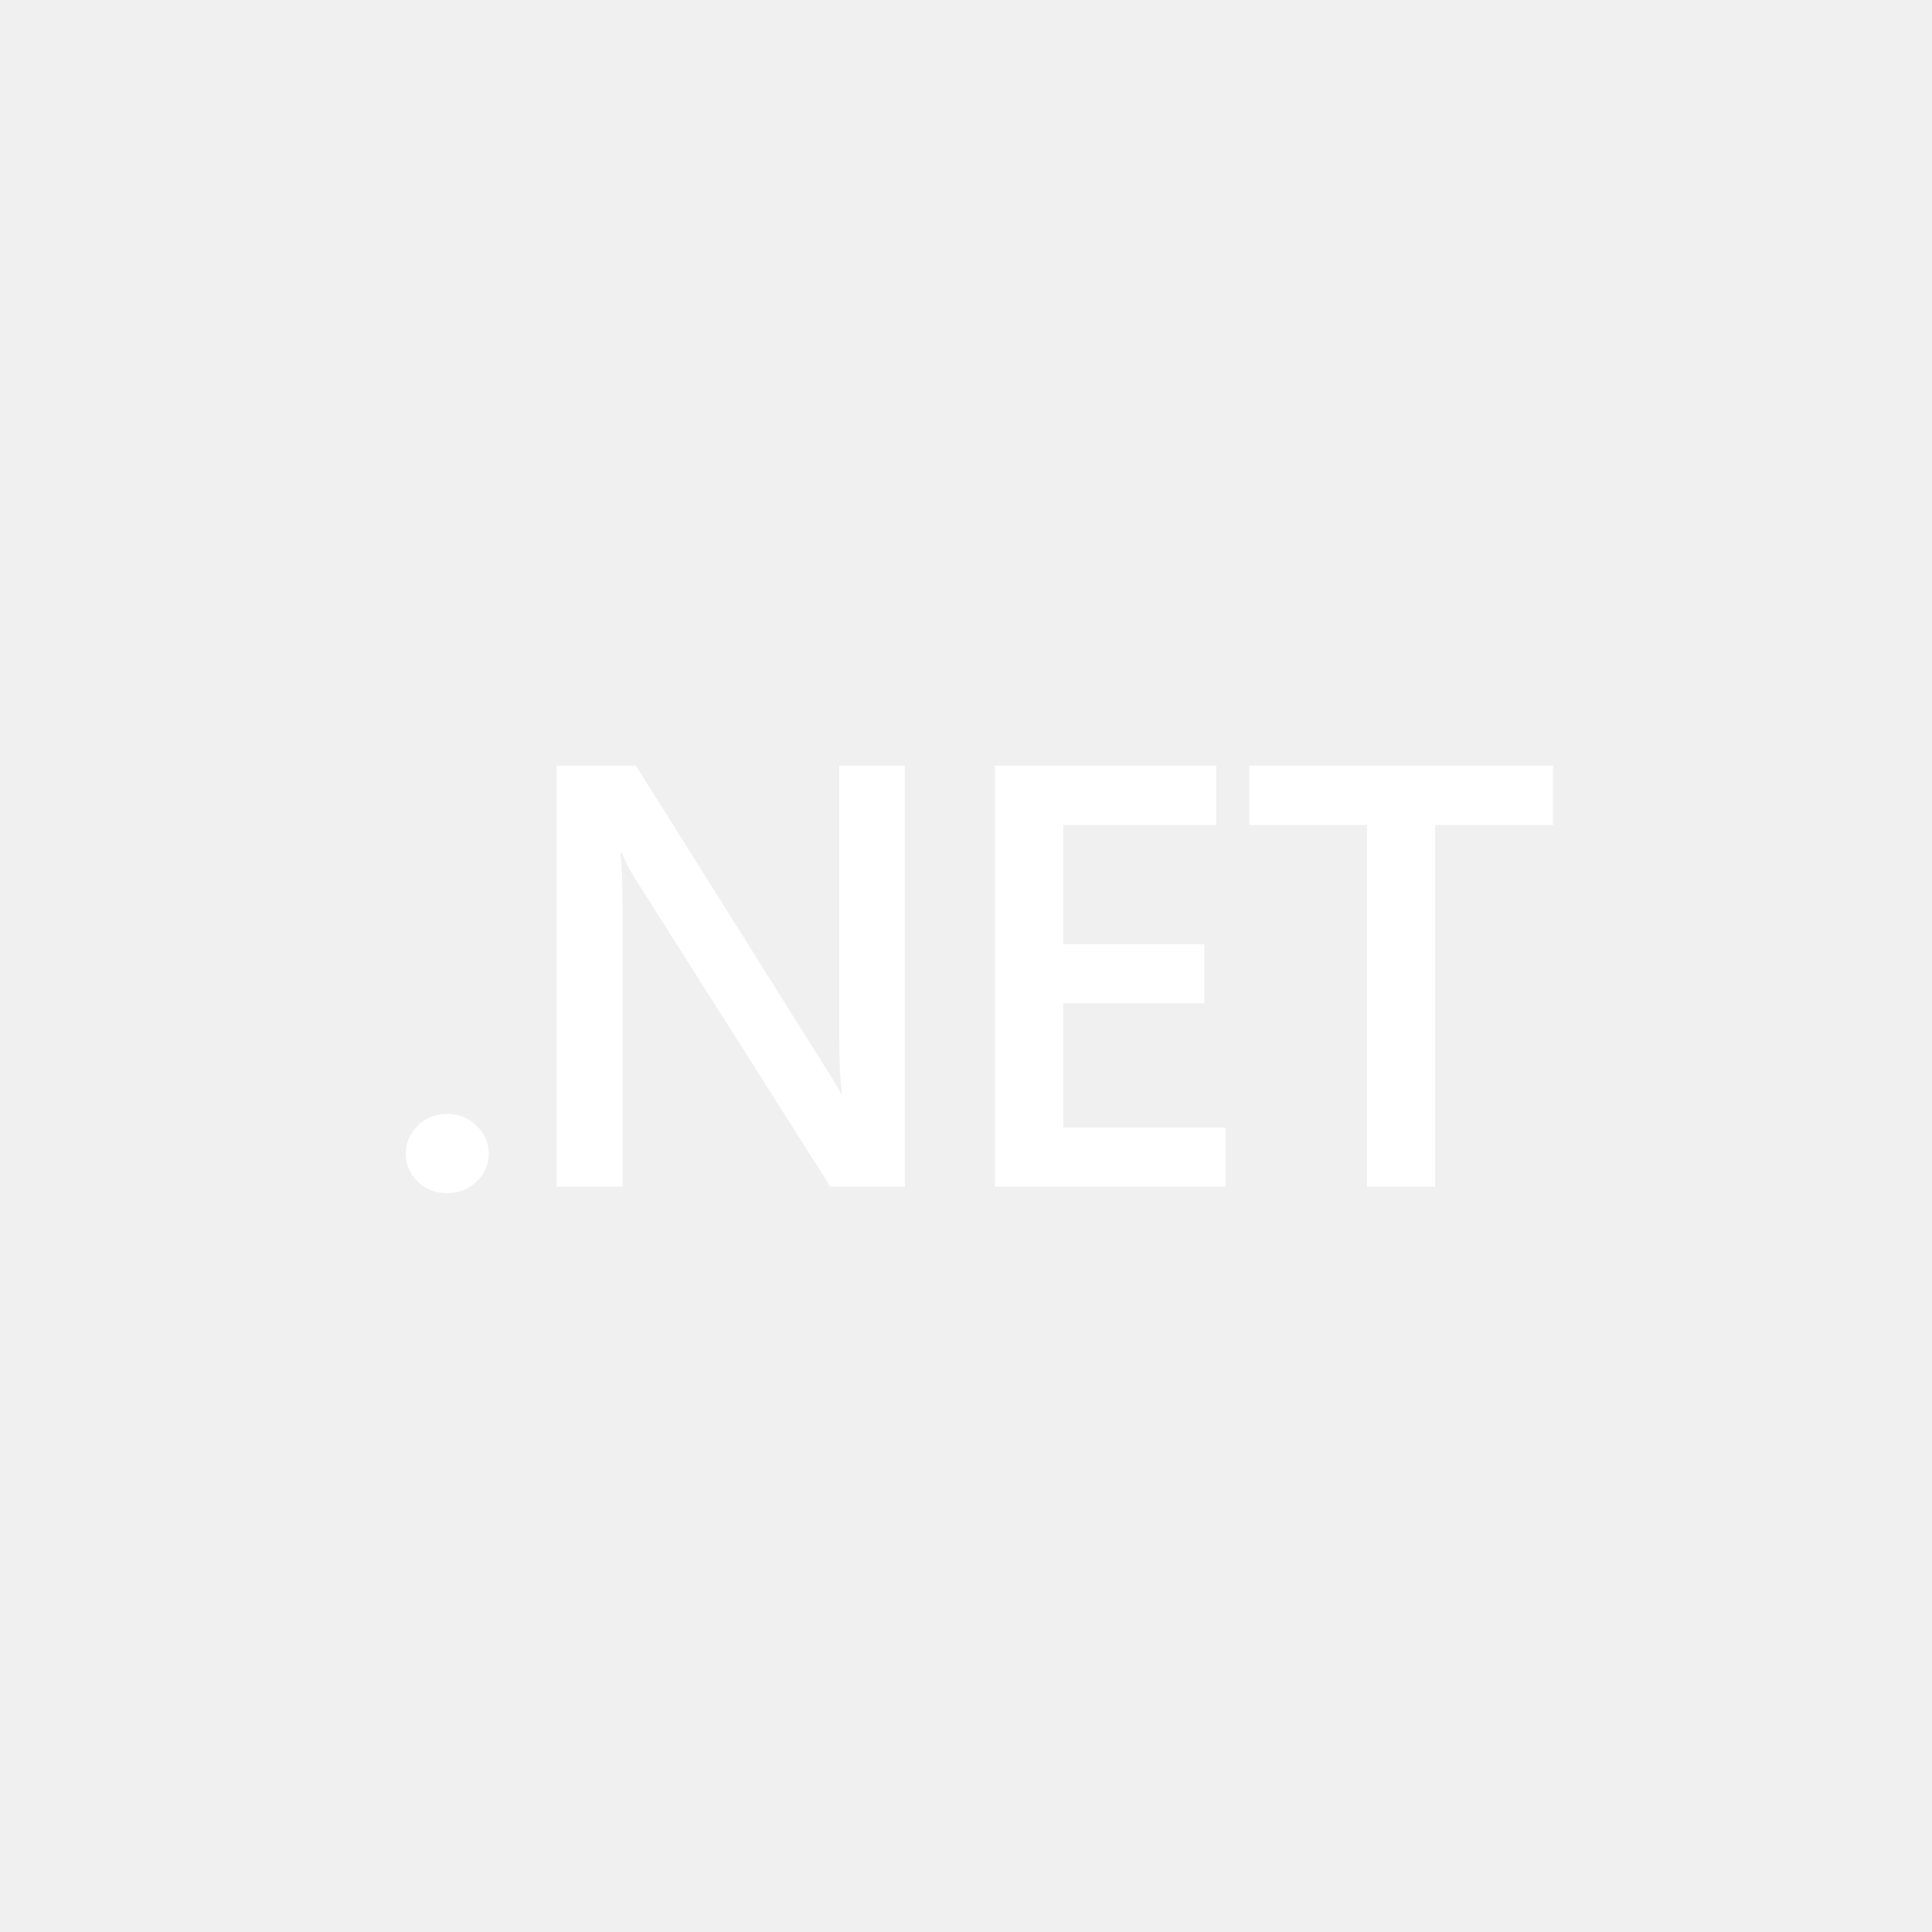
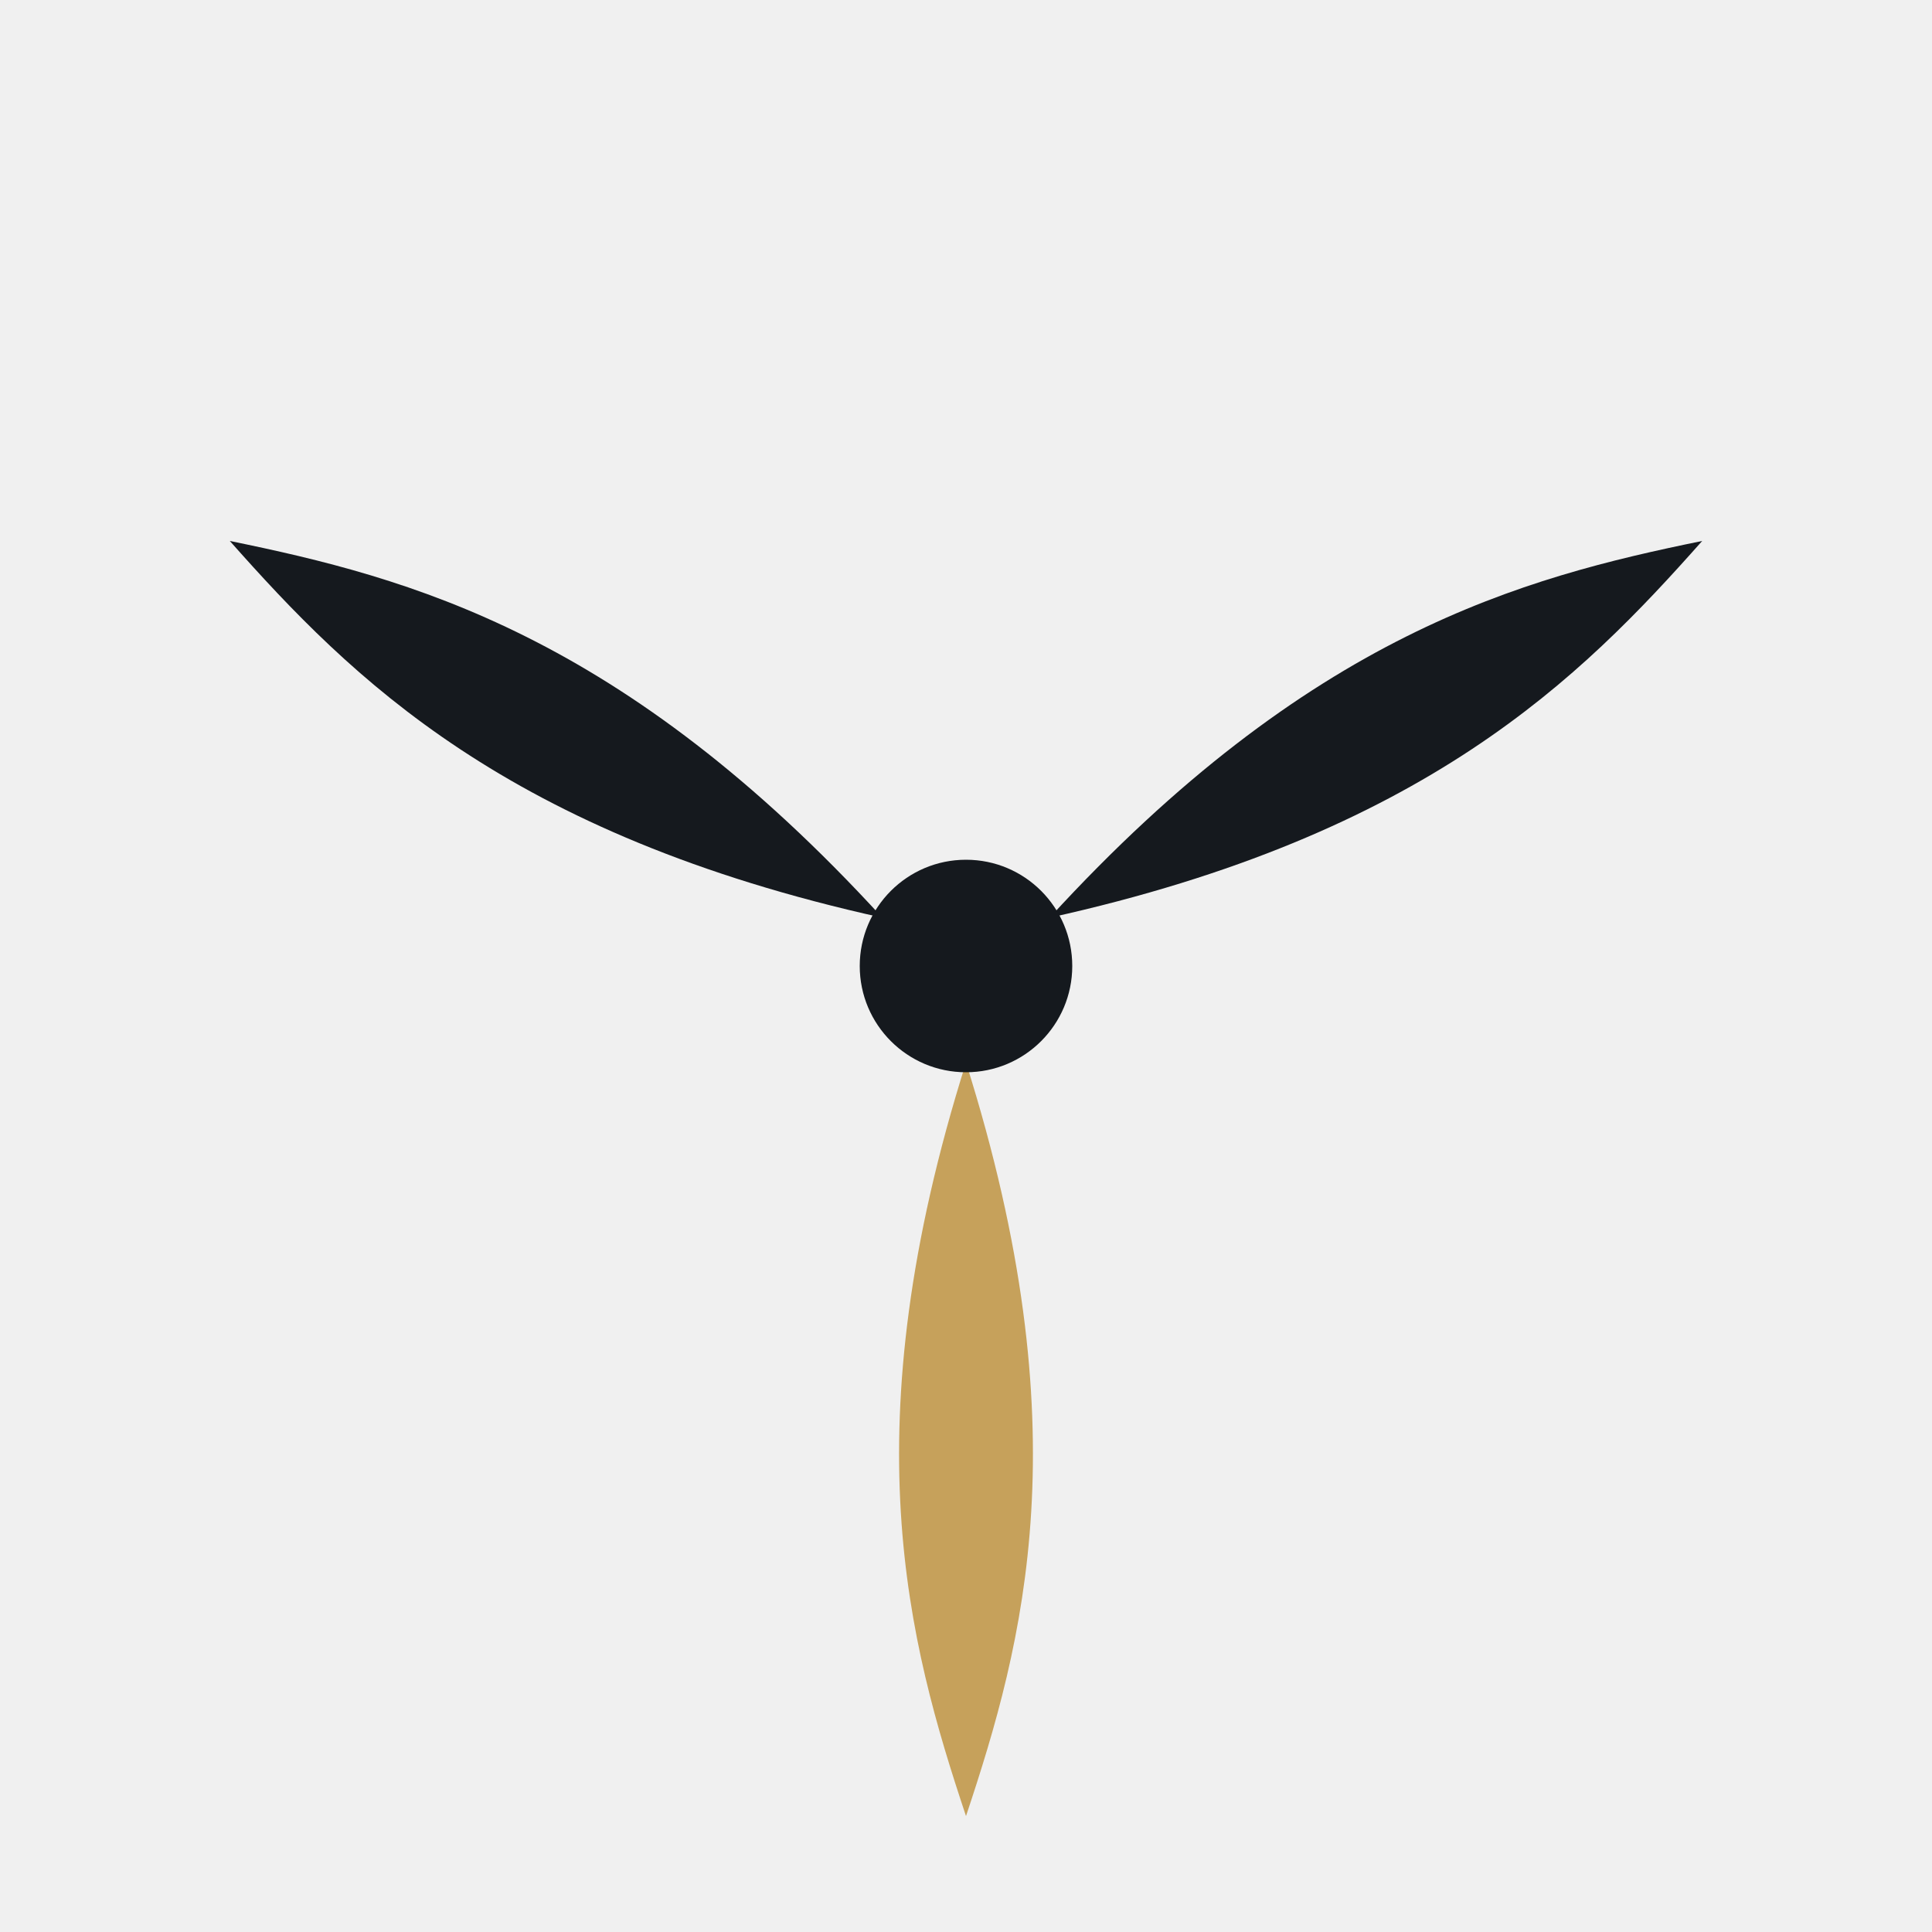
- <svg xmlns="http://www.w3.org/2000/svg" width="456" height="456" viewBox="0 0 456 456" version="1.1" xml:space="preserve" style="fill-rule:evenodd;clip-rule:evenodd;stroke-linejoin:round;stroke-miterlimit:2;">
-   <path d="m 105.5,281.609 c -2.703,0 -5.001,-0.9 -6.893,-2.702 -1.892,-1.848 -2.838,-4.042 -2.838,-6.582 0,-2.587 0.946,-4.804 2.838,-6.652 1.892,-1.848 4.19,-2.772 6.893,-2.772 2.748,0 5.068,0.924 6.96,2.772 1.937,1.848 2.906,4.064 2.906,6.652 0,2.54 -0.968,4.734 -2.906,6.582 -1.892,1.802 -4.212,2.702 -6.96,2.702 z" style="fill:#ffffff;fill-rule:nonzero;stroke-width:0.838" />
-   <path d="M 213.561,280.084 H 195.99 L 149.7,207.054 c -1.171,-1.848 -2.14,-3.765 -2.906,-5.751 h -0.406 c 0.361,2.125 0.541,6.675 0.541,13.65 v 65.132 h -15.543 v -99.36 h 18.719 l 44.737,71.298 c 1.892,2.957 3.109,4.989 3.649,6.098 h 0.27 c -0.45,-2.632 -0.676,-7.09 -0.676,-13.373 v -64.023 h 15.476 z" style="fill:#ffffff;fill-rule:nonzero;stroke-width:0.838" />
-   <path d="m 289.251,280.084 h -54.401 v -99.36 h 52.238 v 13.997 h -36.154 v 28.131 h 33.316 v 13.927 h -33.316 v 29.378 h 38.316 z" style="fill:#ffffff;fill-rule:nonzero;stroke-width:0.838" />
-   <path d="M 366.565,194.721 H 338.722 v 85.363 h -16.084 v -85.363 h -27.775 v -13.997 h 71.701 z" style="fill:#ffffff;fill-rule:nonzero;stroke-width:0.838" />
+ <svg xmlns="http://www.w3.org/2000/svg" width="200" height="200" viewBox="0 0 200 200" version="1.1">
+   <g transform="matrix(1,0,0,-1,0,200)">
+     <path d="M108.66 105 C135.569 134.392 157.622 140.196 176.21 144 C163.622 129.804 147.569 113.608 108.66 105 Z" fill="#15191E" fill-rule="evenodd" />
+     <path d="M91.34 105 C52.431 113.608 36.378 129.804 23.79 144 C42.378 140.196 64.431 134.392 91.34 105 Z" fill="#15191E" fill-rule="evenodd" />
+     <path d="M100 90 C112 52 106 30 100 12 C94 30 88 52 100 90 Z" fill="#C6A15B" fill-rule="evenodd" />
+     <path d="M111 100 C111 106.075 106.075 111 100 111 C93.925 111 89 106.075 89 100 C89 93.925 93.925 89 100 89 C106.075 89 111 93.925 111 100 Z" fill="#15191E" fill-rule="evenodd" />
+   </g>
</svg>
